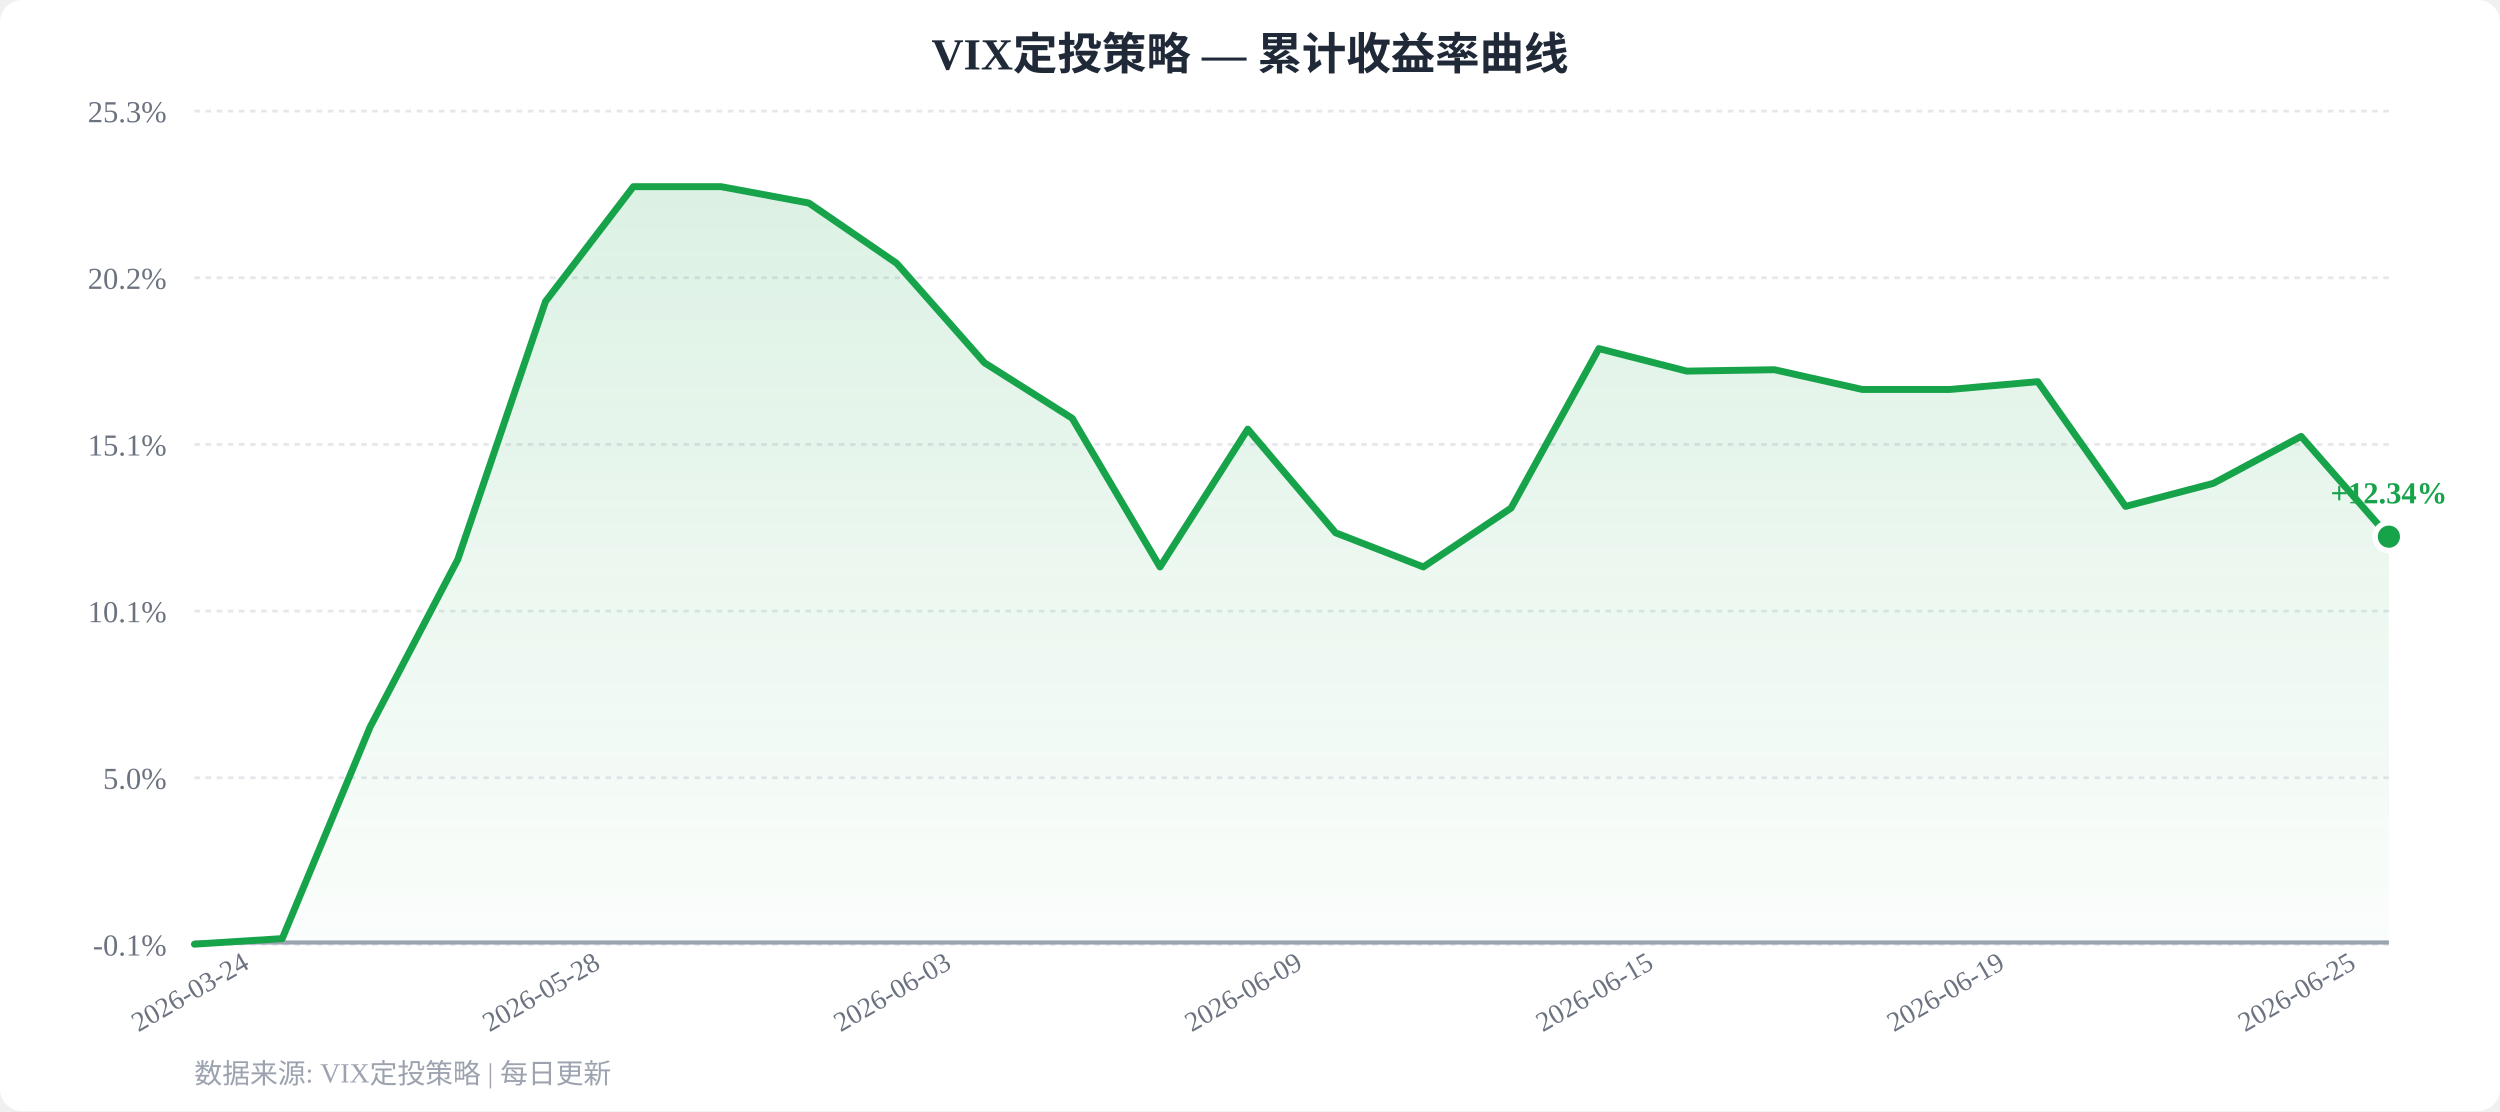
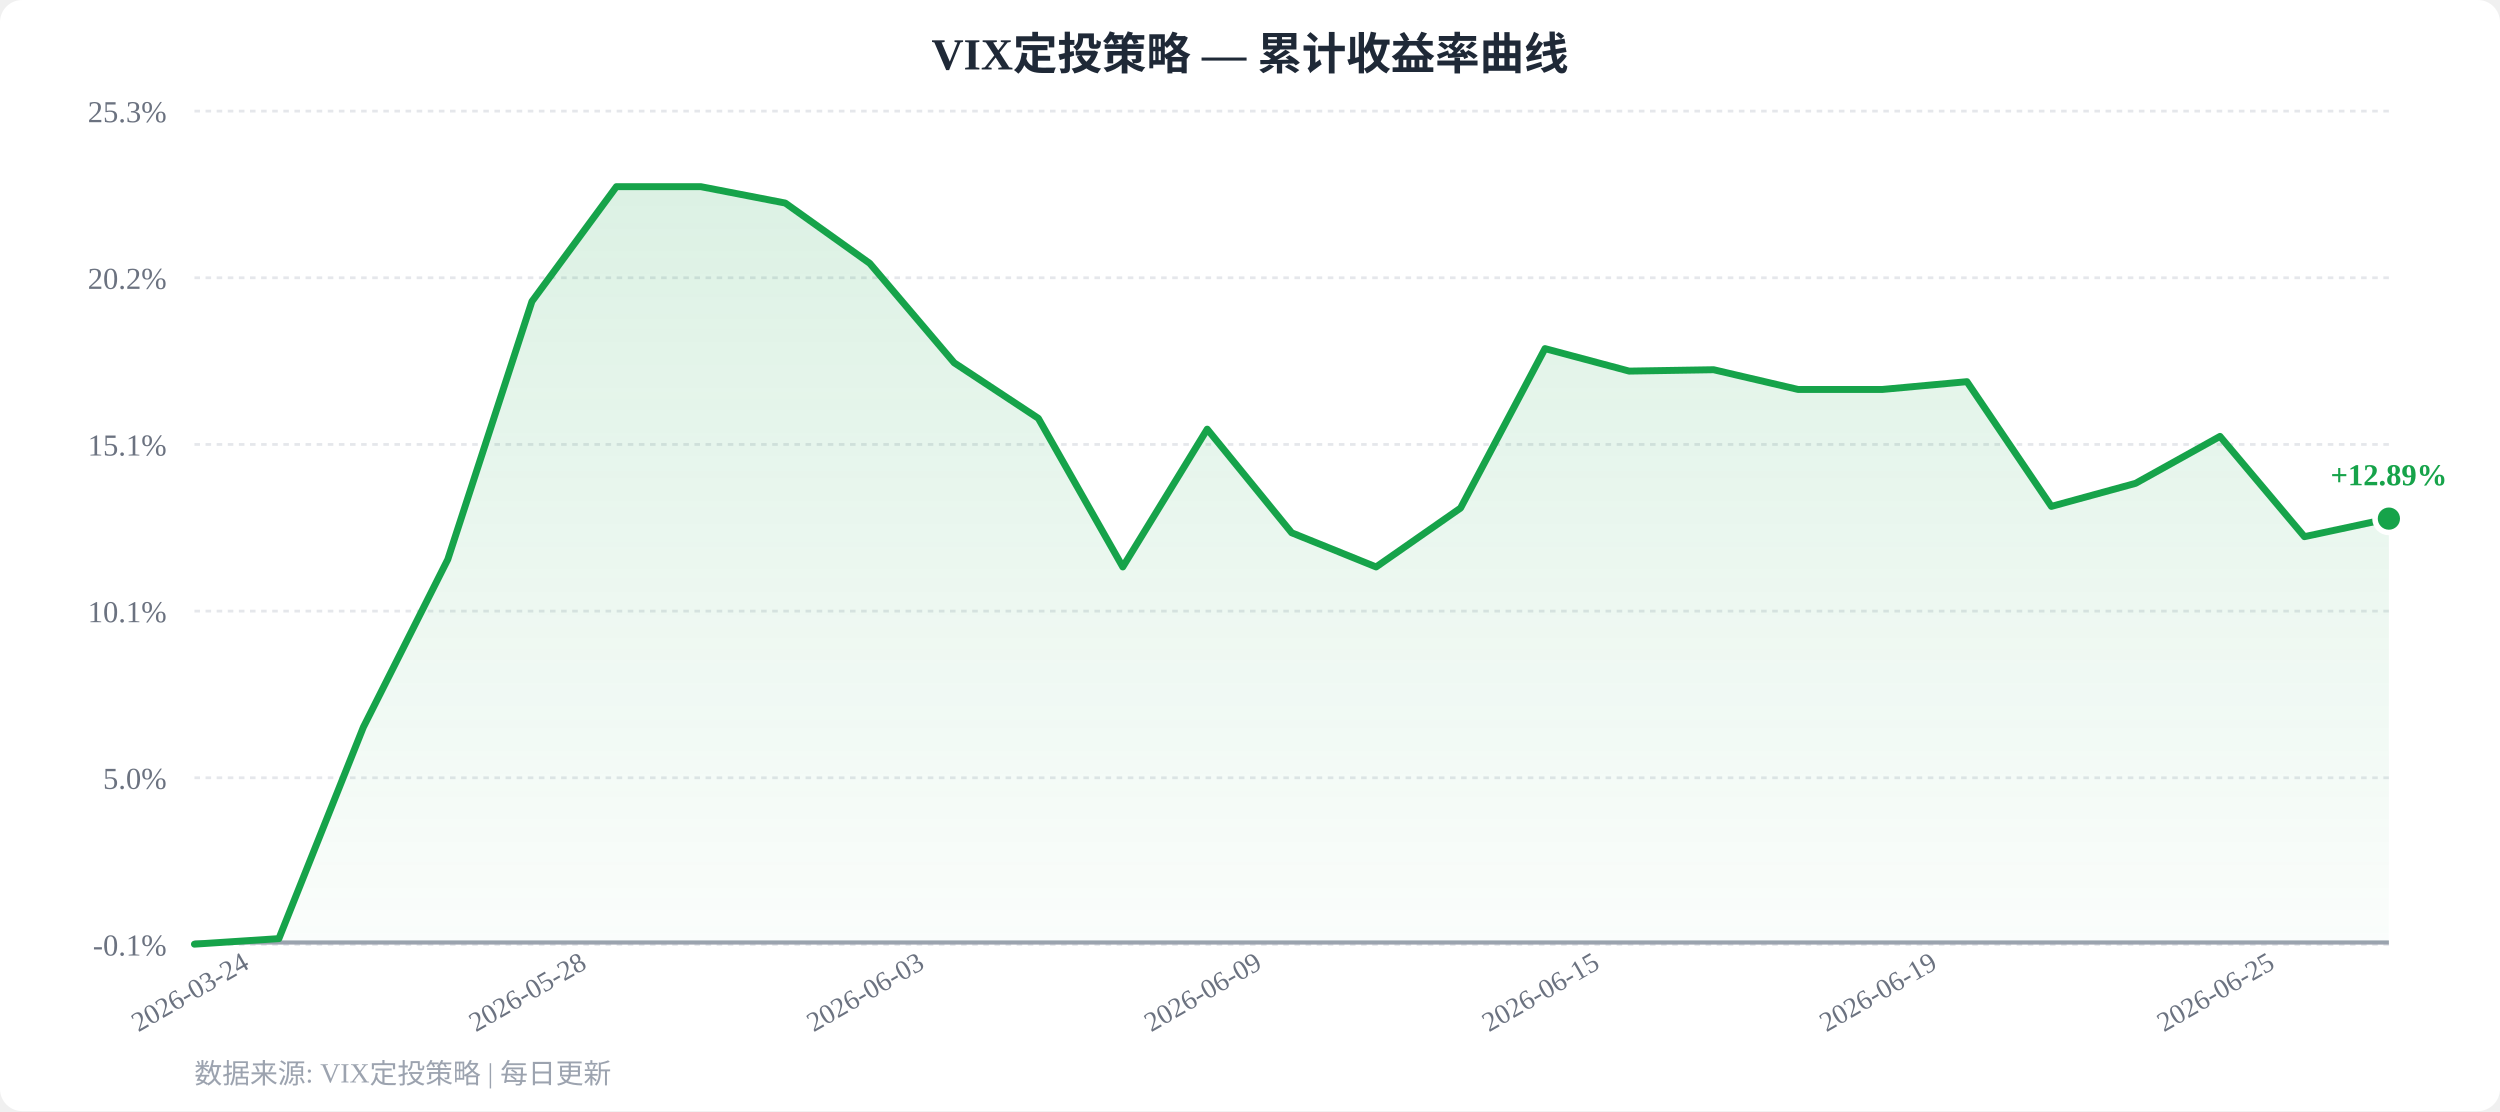
<svg xmlns="http://www.w3.org/2000/svg" viewBox="0 0 900 400" width="100%" height="100%">
  <defs>
    <linearGradient id="areaGradient" x1="0" y1="0" x2="0" y2="1">
      <stop offset="0%" stop-color="#16a34a" stop-opacity="0.15" />
      <stop offset="100%" stop-color="#16a34a" stop-opacity="0.02" />
    </linearGradient>
  </defs>
  <rect width="900" height="400" fill="#ffffff" rx="8" />
  <text x="450.0" y="25" text-anchor="middle" font-size="16" font-weight="bold" fill="#1f2937">VIX定投策略 — 累计收益率曲线</text>
  <line x1="70" y1="340.0" x2="860" y2="340.0" stroke="#e5e7eb" stroke-width="1" stroke-dasharray="2,2" />
  <line x1="70" y1="280.0" x2="860" y2="280.0" stroke="#e5e7eb" stroke-width="1" stroke-dasharray="2,2" />
  <line x1="70" y1="220.0" x2="860" y2="220.0" stroke="#e5e7eb" stroke-width="1" stroke-dasharray="2,2" />
  <line x1="70" y1="160.0" x2="860" y2="160.0" stroke="#e5e7eb" stroke-width="1" stroke-dasharray="2,2" />
  <line x1="70" y1="100.0" x2="860" y2="100.0" stroke="#e5e7eb" stroke-width="1" stroke-dasharray="2,2" />
  <line x1="70" y1="40.0" x2="860" y2="40.0" stroke="#e5e7eb" stroke-width="1" stroke-dasharray="2,2" />
  <line x1="70" y1="339.3" x2="860" y2="339.3" stroke="#9ca3af" stroke-width="1.5" />
-   <path d="M70.0,339.9 L101.6,337.9 L133.2,261.8 L164.8,201.4 L196.4,108.5 L228.0,67.2 L259.6,67.2 L291.2,73.1 L322.8,94.8 L354.4,130.6 L386.0,150.6 L417.6,204.1 L449.2,154.5 L480.8,191.8 L512.4,204.1 L544.0,182.9 L575.6,125.5 L607.2,133.6 L638.8,133.1 L670.4,140.2 L702.0,140.2 L733.6,137.4 L765.2,182.3 L796.8,174.0 L828.4,157.1 L860.0,193.2 L860.0,339.3 L70.0,339.3 Z" fill="url(#areaGradient)" stroke="none" />
-   <path d="M70.0,339.9 L101.6,337.9 L133.2,261.8 L164.8,201.4 L196.4,108.5 L228.0,67.2 L259.6,67.2 L291.2,73.1 L322.8,94.8 L354.4,130.6 L386.0,150.6 L417.6,204.1 L449.2,154.5 L480.8,191.8 L512.4,204.1 L544.0,182.9 L575.6,125.5 L607.2,133.6 L638.8,133.1 L670.4,140.2 L702.0,140.2 L733.6,137.4 L765.2,182.3 L796.8,174.0 L828.4,157.1 L860.0,193.2" fill="none" stroke="#16a34a" stroke-width="2.5" stroke-linejoin="round" stroke-linecap="round" />
-   <circle cx="860.0" cy="193.2" r="5" fill="#16a34a" stroke="#ffffff" stroke-width="2" />
-   <text x="860.0" y="181.2" text-anchor="middle" font-size="11" font-weight="bold" fill="#16a34a">+12.34%</text>
+   <path d="M70.0,339.9 L100.4,337.9 L130.8,261.8 L161.2,201.4 L191.5,108.5 L221.9,67.2 L252.3,67.2 L282.7,73.1 L313.1,94.8 L343.5,130.6 L373.8,150.6 L404.2,204.1 L434.6,154.5 L465.0,191.8 L495.4,204.1 L525.8,182.9 L556.2,125.5 L586.5,133.6 L616.9,133.1 L647.3,140.2 L677.7,140.2 L708.1,137.4 L738.5,182.3 L768.8,174.0 L799.2,157.1 L829.6,193.2 L860.0,186.7 L860.0,339.3 L70.0,339.3 Z" fill="url(#areaGradient)" stroke="none" />
+   <path d="M70.0,339.9 L100.4,337.9 L130.8,261.8 L161.2,201.4 L191.5,108.5 L221.9,67.2 L252.3,67.2 L282.7,73.1 L313.1,94.8 L343.5,130.6 L373.8,150.6 L404.2,204.1 L434.6,154.5 L465.0,191.8 L495.4,204.1 L525.8,182.9 L556.2,125.5 L586.5,133.6 L616.9,133.1 L647.3,140.2 L677.7,140.2 L708.1,137.4 L738.5,182.3 L768.8,174.0 L799.2,157.1 L829.6,193.2 L860.0,186.7" fill="none" stroke="#16a34a" stroke-width="2.5" stroke-linejoin="round" stroke-linecap="round" />
+   <circle cx="860.0" cy="186.7" r="5" fill="#16a34a" stroke="#ffffff" stroke-width="2" />
+   <text x="860.0" y="174.7" text-anchor="middle" font-size="11" font-weight="bold" fill="#16a34a">+12.89%</text>
  <text x="60" y="344.0" text-anchor="end" font-size="11" fill="#6b7280">-0.1%</text>
  <text x="60" y="284.0" text-anchor="end" font-size="11" fill="#6b7280">5.0%</text>
  <text x="60" y="224.0" text-anchor="end" font-size="11" fill="#6b7280">10.1%</text>
  <text x="60" y="164.0" text-anchor="end" font-size="11" fill="#6b7280">15.1%</text>
  <text x="60" y="104.0" text-anchor="end" font-size="11" fill="#6b7280">20.2%</text>
  <text x="60" y="44.0" text-anchor="end" font-size="11" fill="#6b7280">25.3%</text>
  <text x="70.0" y="360" text-anchor="middle" font-size="10" fill="#6b7280" transform="rotate(-30 70.0,360)">2026-03-24</text>
-   <text x="196.4" y="360" text-anchor="middle" font-size="10" fill="#6b7280" transform="rotate(-30 196.4,360)">2026-05-28</text>
-   <text x="322.8" y="360" text-anchor="middle" font-size="10" fill="#6b7280" transform="rotate(-30 322.8,360)">2026-06-03</text>
-   <text x="449.2" y="360" text-anchor="middle" font-size="10" fill="#6b7280" transform="rotate(-30 449.2,360)">2026-06-09</text>
-   <text x="575.6" y="360" text-anchor="middle" font-size="10" fill="#6b7280" transform="rotate(-30 575.6,360)">2026-06-15</text>
-   <text x="702.0" y="360" text-anchor="middle" font-size="10" fill="#6b7280" transform="rotate(-30 702.0,360)">2026-06-19</text>
-   <text x="828.4" y="360" text-anchor="middle" font-size="10" fill="#6b7280" transform="rotate(-30 828.4,360)">2026-06-25</text>
+   <text x="191.5" y="360" text-anchor="middle" font-size="10" fill="#6b7280" transform="rotate(-30 191.5,360)">2026-05-28</text>
+   <text x="313.1" y="360" text-anchor="middle" font-size="10" fill="#6b7280" transform="rotate(-30 313.1,360)">2026-06-03</text>
+   <text x="434.6" y="360" text-anchor="middle" font-size="10" fill="#6b7280" transform="rotate(-30 434.6,360)">2026-06-09</text>
+   <text x="556.2" y="360" text-anchor="middle" font-size="10" fill="#6b7280" transform="rotate(-30 556.2,360)">2026-06-15</text>
+   <text x="677.7" y="360" text-anchor="middle" font-size="10" fill="#6b7280" transform="rotate(-30 677.7,360)">2026-06-19</text>
+   <text x="799.2" y="360" text-anchor="middle" font-size="10" fill="#6b7280" transform="rotate(-30 799.2,360)">2026-06-25</text>
  <text x="70" y="390" font-size="10" fill="#9ca3af">数据来源: VIX定投策略 | 每日更新</text>
</svg>
